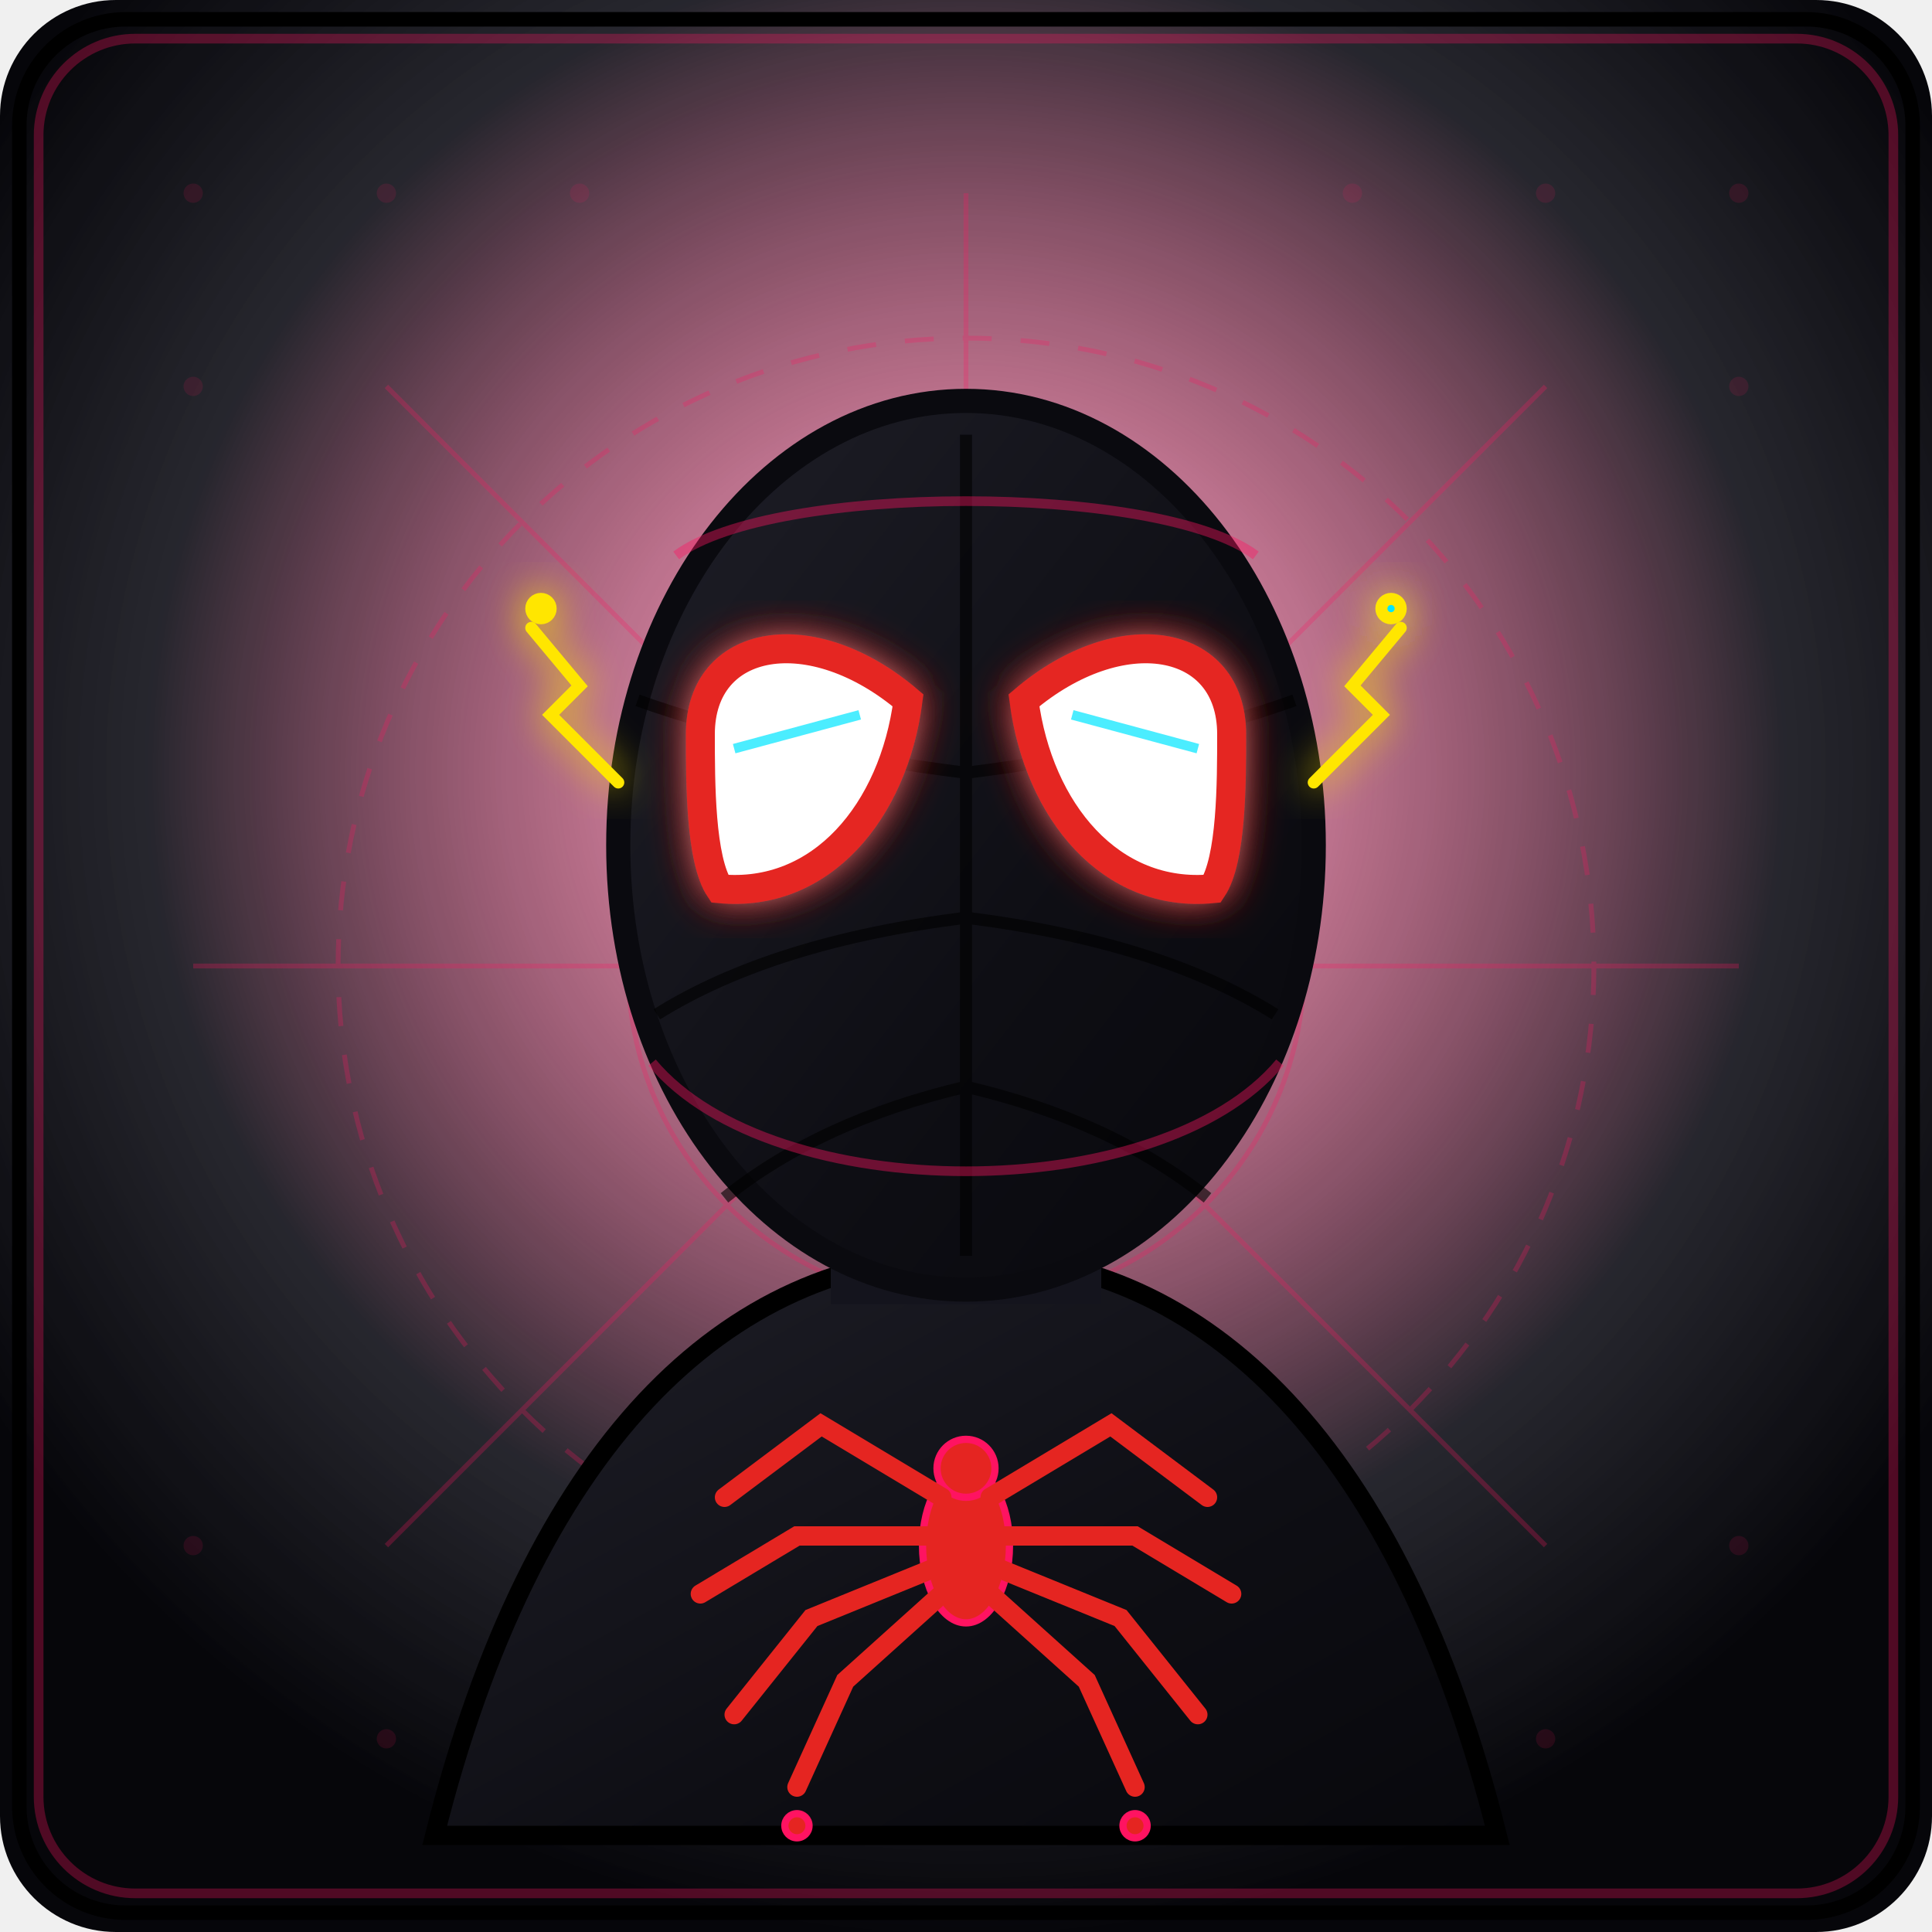
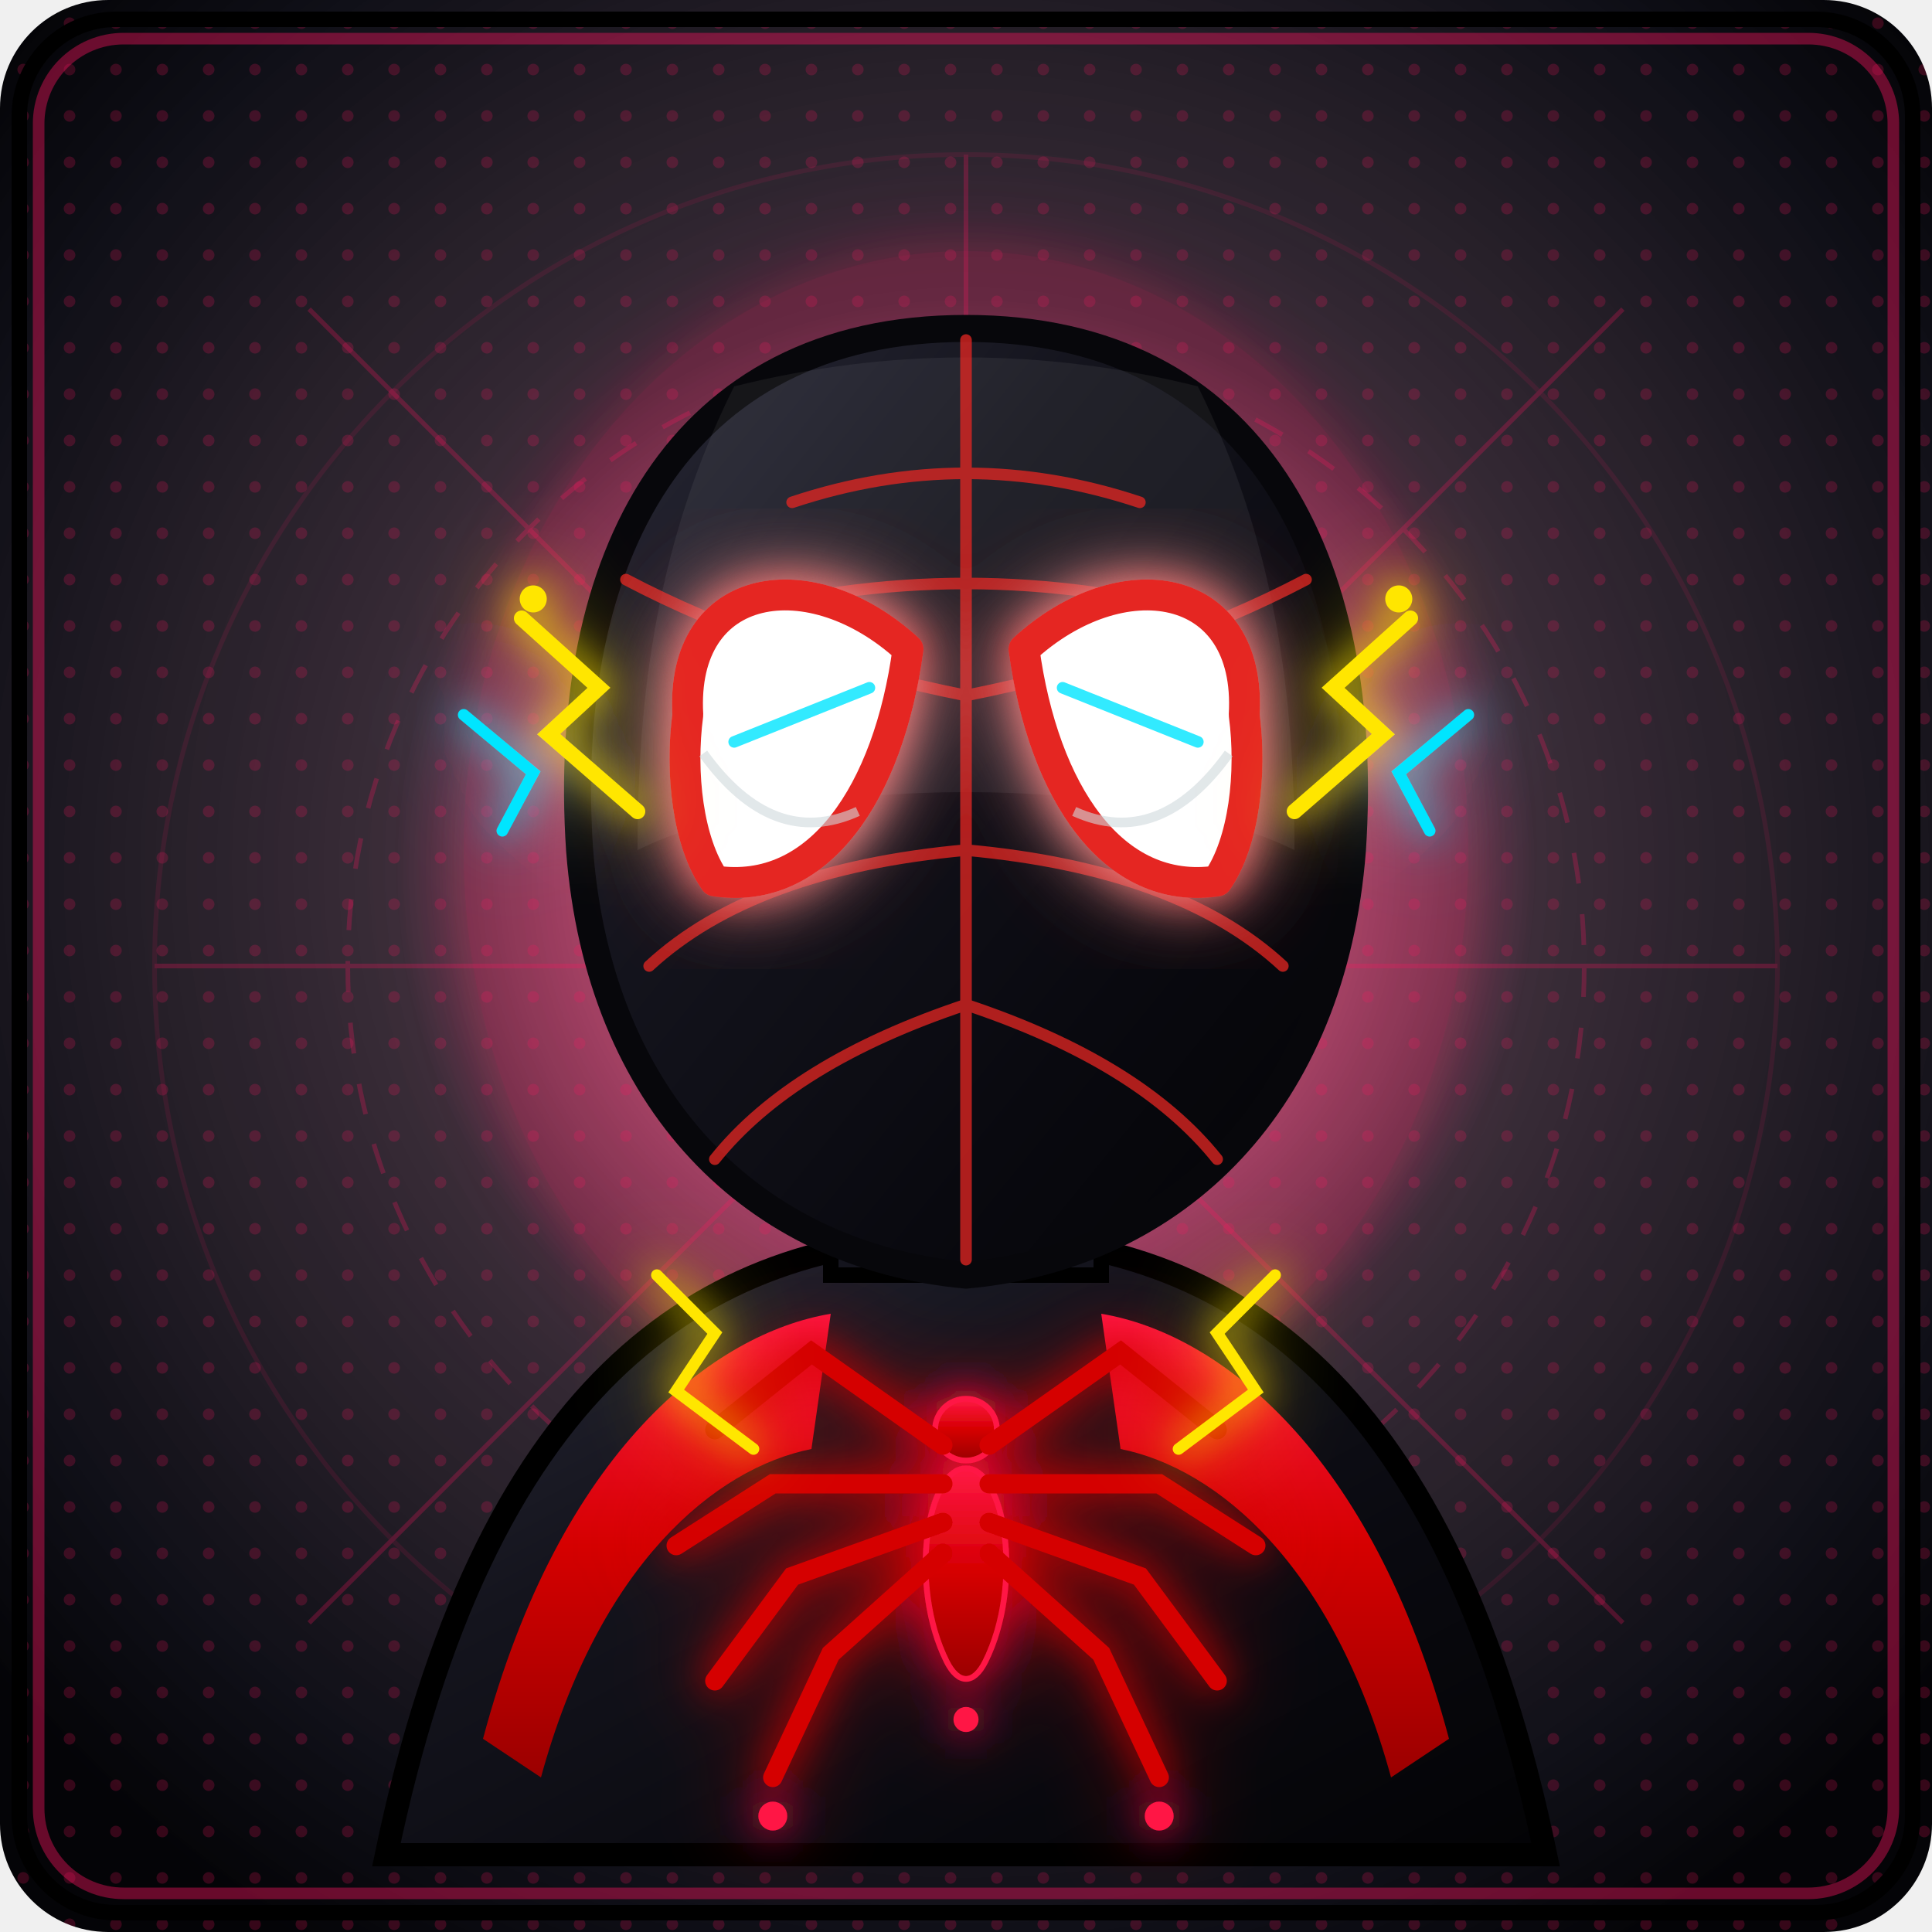
- <svg xmlns="http://www.w3.org/2000/svg" viewBox="0 0 400 400" role="img" aria-label="Miles Morales in black and red Spider-Man suit with bio-electric energy">
+ <svg xmlns="http://www.w3.org/2000/svg" viewBox="0 0 500 500" role="img" aria-label="Miles Morales in black and red Spider-Man suit with bio-electric venom blast">
  <defs>
-     <radialGradient id="mm-bg" cx="50%" cy="40%" r="60%">
-       <stop offset="0%" stop-color="#ff1361" stop-opacity="0.3" />
-       <stop offset="70%" stop-color="#101018" stop-opacity="0.9" />
-       <stop offset="100%" stop-color="#06060a" stop-opacity="1" />
+     <radialGradient id="mm-vortex" cx="50%" cy="45%" r="65%">
+       <stop offset="0%" stop-color="#ff1361" stop-opacity="0.45" />
+       <stop offset="45%" stop-color="#1a0b18" stop-opacity="0.85" />
+       <stop offset="85%" stop-color="#0a0a12" stop-opacity="0.98" />
+       <stop offset="100%" stop-color="#040407" stop-opacity="1" />
    </radialGradient>
-     <linearGradient id="mm-suit" x1="0%" y1="0%" x2="100%" y2="100%">
-       <stop offset="0%" stop-color="#1f1f28" />
-       <stop offset="60%" stop-color="#0e0e14" />
-       <stop offset="100%" stop-color="#08080c" />
+     <linearGradient id="mm-black-suit" x1="0%" y1="0%" x2="100%" y2="100%">
+       <stop offset="0%" stop-color="#2a2a38" />
+       <stop offset="35%" stop-color="#14141d" />
+       <stop offset="70%" stop-color="#09090f" />
+       <stop offset="100%" stop-color="#030305" />
    </linearGradient>
-     <filter id="mm-glow" x="-20%" y="-20%" width="140%" height="140%">
-       <feGaussianBlur stdDeviation="4" result="blur" />
-       <feComposite in="SourceGraphic" in2="blur" operator="over" />
+     <linearGradient id="mm-spray-red" x1="0%" y1="0%" x2="0%" y2="100%">
+       <stop offset="0%" stop-color="#ff1744" />
+       <stop offset="50%" stop-color="#d50000" />
+       <stop offset="100%" stop-color="#9b0000" />
+     </linearGradient>
+     <filter id="mm-neon-glow" x="-30%" y="-30%" width="160%" height="160%">
+       <feGaussianBlur stdDeviation="5" result="blur1" />
+       <feGaussianBlur stdDeviation="10" result="blur2" />
+       <feMerge>
+         <feMergeNode in="blur2" />
+         <feMergeNode in="blur1" />
+         <feMergeNode in="SourceGraphic" />
+       </feMerge>
    </filter>
+     <pattern id="mm-halftone" x="0" y="0" width="12" height="12" patternUnits="userSpaceOnUse">
+       <circle cx="6" cy="6" r="1.5" fill="#ff1361" opacity="0.2" />
+     </pattern>
  </defs>
-   <rect width="400" height="400" rx="24" fill="url(#mm-bg)" />
-   <g fill="#ff1361" opacity="0.12">
-     <circle cx="40" cy="40" r="2" />
-     <circle cx="80" cy="40" r="2" />
-     <circle cx="120" cy="40" r="2" />
-     <circle cx="280" cy="40" r="2" />
-     <circle cx="320" cy="40" r="2" />
-     <circle cx="360" cy="40" r="2" />
-     <circle cx="40" cy="80" r="2" />
-     <circle cx="360" cy="80" r="2" />
-     <circle cx="40" cy="320" r="2" />
-     <circle cx="80" cy="360" r="2" />
-     <circle cx="320" cy="360" r="2" />
-     <circle cx="360" cy="320" r="2" />
+   <rect width="500" height="500" rx="28" fill="url(#mm-vortex)" />
+   <rect width="500" height="500" rx="28" fill="url(#mm-halftone)" />
+   <g stroke="#ff1361" stroke-width="1.2" opacity="0.25">
+     <line x1="250" y1="40" x2="250" y2="460" />
+     <line x1="40" y1="250" x2="460" y2="250" />
+     <line x1="80" y1="80" x2="420" y2="420" />
+     <line x1="80" y1="420" x2="420" y2="80" />
+     <circle cx="250" cy="250" r="160" fill="none" stroke-dasharray="8 8" />
+     <circle cx="250" cy="250" r="210" fill="none" opacity="0.4" />
  </g>
-   <g stroke="#ff1361" stroke-width="1" opacity="0.25">
-     <path d="M200 40 L200 360" />
-     <path d="M40 200 L360 200" />
-     <path d="M80 80 L320 320" />
-     <path d="M80 320 L320 80" />
-     <circle cx="200" cy="200" r="70" fill="none" />
-     <circle cx="200" cy="200" r="130" fill="none" stroke-dasharray="6 6" />
+   <ellipse cx="250" cy="220" rx="130" ry="155" fill="#ff1361" opacity="0.22" filter="url(#mm-neon-glow)" />
+   <g>
+     <path d="M100 480 C125 360, 180 320, 250 320 C320 320, 375 360, 400 480 Z" fill="url(#mm-black-suit)" stroke="#000000" stroke-width="6" />
+     <path d="M125 450 C145 375, 185 345, 215 340 L210 375 C185 380, 155 405, 140 460 Z" fill="url(#mm-spray-red)" />
+     <path d="M375 450 C355 375, 315 345, 285 340 L290 375 C315 380, 345 405, 360 460 Z" fill="url(#mm-spray-red)" />
+     <g fill="url(#mm-spray-red)" stroke="#ff1744" stroke-width="1.5" filter="url(#mm-neon-glow)">
+       <path d="M250 380 C240 380, 235 410, 245 430 C248 436, 252 436, 255 430 C265 410, 260 380, 250 380 Z" />
+       <circle cx="250" cy="370" r="8" />
+       <path d="M244 374 L210 350 L185 370 M244 384 L200 384 L175 400 M244 394 L205 408 L185 435 M244 402 L215 428 L200 460" fill="none" stroke="#d50000" stroke-width="5" stroke-linecap="round" />
+       <path d="M256 374 L290 350 L315 370 M256 384 L300 384 L325 400 M256 394 L295 408 L315 435 M256 402 L285 428 L300 460" fill="none" stroke="#d50000" stroke-width="5" stroke-linecap="round" />
+       <circle cx="200" cy="470" r="3" fill="#ff1744" />
+       <circle cx="300" cy="470" r="3" fill="#ff1744" />
+       <circle cx="250" cy="445" r="2.5" fill="#ff1744" />
+     </g>
+     <path d="M215 280 L215 330 L285 330 L285 280 Z" fill="#14141d" stroke="#000" stroke-width="4" />
  </g>
-   <path d="M90 380 C110 300, 150 260, 200 260 C250 260, 290 300, 310 380 Z" fill="url(#mm-suit)" stroke="#000000" stroke-width="4" />
-   <g fill="#e52521" stroke="#ff1361" stroke-width="1.5">
-     <ellipse cx="200" cy="320" rx="9" ry="16" />
-     <circle cx="200" cy="304" r="6" />
-     <path d="M195 310 L170 295 L150 310 M195 318 L165 318 L145 330 M195 324 L168 335 L152 355 M195 330 L175 348 L165 370" fill="none" stroke="#e52521" stroke-width="4" stroke-linecap="round" />
-     <path d="M205 310 L230 295 L250 310 M205 318 L235 318 L255 330 M205 324 L232 335 L248 355 M205 330 L225 348 L235 370" fill="none" stroke="#e52521" stroke-width="4" stroke-linecap="round" />
-     <circle cx="165" cy="378" r="2.5" fill="#e52521" />
-     <circle cx="235" cy="378" r="2.5" fill="#e52521" />
+   <g>
+     <path d="M250 85 C325 85, 355 145, 350 220 C345 285, 305 325, 250 330 C195 325, 155 285, 150 220 C145 145, 175 85, 250 85 Z" fill="url(#mm-black-suit)" stroke="#07070b" stroke-width="7" />
+     <path d="M190 100 C230 90, 270 90, 310 100 C330 140, 335 180, 335 220 C295 200, 205 200, 165 220 C165 180, 170 140, 190 100 Z" fill="#ffffff" opacity="0.06" />
+     <g stroke="#e52521" stroke-width="3" opacity="0.75" fill="none" stroke-linecap="round">
+       <path d="M250 88 L250 326" />
+       <path d="M250 180 Q200 170 162 150" />
+       <path d="M250 180 Q300 170 338 150" />
+       <path d="M250 220 Q195 225 168 250" />
+       <path d="M250 220 Q305 225 332 250" />
+       <path d="M250 260 Q205 275 185 300" />
+       <path d="M250 260 Q295 275 315 300" />
+       <path d="M205 130 Q250 115 295 130" />
+       <path d="M185 160 Q250 142 315 160" />
+     </g>
+     <g filter="url(#mm-neon-glow)">
+       <path d="M178 185 C176 150, 210 145, 235 168 C230 205, 212 232, 185 228 C178 218, 176 200, 178 185 Z" fill="#ffffff" stroke="#e52521" stroke-width="8" stroke-linejoin="round" />
+       <path d="M190 192 L225 178" stroke="#00e5ff" stroke-width="3" stroke-linecap="round" opacity="0.8" />
+       <path d="M182 195 Q200 220 222 210" stroke="#cfd8dc" stroke-width="2.5" fill="none" opacity="0.6" />
+       <path d="M322 185 C324 150, 290 145, 265 168 C270 205, 288 232, 315 228 C322 218, 324 200, 322 185 Z" fill="#ffffff" stroke="#e52521" stroke-width="8" stroke-linejoin="round" />
+       <path d="M310 192 L275 178" stroke="#00e5ff" stroke-width="3" stroke-linecap="round" opacity="0.8" />
+       <path d="M318 195 Q300 220 278 210" stroke="#cfd8dc" stroke-width="2.5" fill="none" opacity="0.6" />
+     </g>
  </g>
-   <path d="M172 230 L172 270 L228 270 L228 230 Z" fill="#14141d" />
-   <ellipse cx="200" cy="175" rx="72" ry="92" fill="url(#mm-suit)" stroke="#0a0a0f" stroke-width="5" />
-   <g stroke="#000000" stroke-width="2.5" opacity="0.6" fill="none">
-     <path d="M200 90 L200 260" />
-     <path d="M200 160 Q160 155 132 145" />
-     <path d="M200 160 Q240 155 268 145" />
-     <path d="M200 190 Q160 195 136 210" />
-     <path d="M200 190 Q240 195 264 210" />
-     <path d="M200 225 Q170 232 150 248" />
-     <path d="M200 225 Q230 232 250 248" />
+   <g filter="url(#mm-neon-glow)">
+     <path d="M135 160 L155 178 L142 190 L165 210" fill="none" stroke="#ffe600" stroke-width="4" stroke-linecap="round" />
+     <path d="M120 185 L138 200 L130 215" fill="none" stroke="#00e5ff" stroke-width="3" stroke-linecap="round" />
+     <circle cx="138" cy="155" r="3.5" fill="#ffe600" />
+     <path d="M365 160 L345 178 L358 190 L335 210" fill="none" stroke="#ffe600" stroke-width="4" stroke-linecap="round" />
+     <path d="M380 185 L362 200 L370 215" fill="none" stroke="#00e5ff" stroke-width="3" stroke-linecap="round" />
+     <circle cx="362" cy="155" r="3.5" fill="#ffe600" />
+     <path d="M170 330 L185 345 L175 360 L195 375" fill="none" stroke="#ffe600" stroke-width="3" stroke-linecap="round" />
+     <path d="M330 330 L315 345 L325 360 L305 375" fill="none" stroke="#ffe600" stroke-width="3" stroke-linecap="round" />
  </g>
-   <path d="M140 115 C160 100, 240 100, 260 115" fill="none" stroke="#ff1361" stroke-width="2" opacity="0.4" />
-   <path d="M135 220 C160 250, 240 250, 265 220" fill="none" stroke="#ff1361" stroke-width="2" opacity="0.4" />
-   <g filter="url(#mm-glow)">
-     <path d="M145 152 C145 132, 168 128, 188 145 C185 168, 170 186, 149 184 C145 178, 145 162, 145 152 Z" fill="#ffffff" stroke="#e52521" stroke-width="6" />
-     <path d="M152 155 L178 148" stroke="#00e5ff" stroke-width="2" opacity="0.7" />
-     <path d="M255 152 C255 132, 232 128, 212 145 C215 168, 230 186, 251 184 C255 178, 255 162, 255 152 Z" fill="#ffffff" stroke="#e52521" stroke-width="6" />
-     <path d="M248 155 L222 148" stroke="#00e5ff" stroke-width="2" opacity="0.7" />
-   </g>
-   <g stroke="#ffe600" stroke-width="2.5" stroke-linecap="round" fill="none" filter="url(#mm-glow)">
-     <path d="M110 130 L120 142 L114 148 L128 162" />
-     <path d="M290 130 L280 142 L286 148 L272 162" />
-     <circle cx="112" cy="126" r="2" fill="#ffe600" />
-     <circle cx="288" cy="126" r="2" fill="#00e5ff" />
-   </g>
-   <rect x="8" y="8" width="384" height="384" rx="20" fill="none" stroke="#ff1361" stroke-width="2" opacity="0.3" />
-   <rect x="4" y="4" width="392" height="392" rx="22" fill="none" stroke="#000000" stroke-width="3" />
+   <rect x="10" y="10" width="480" height="480" rx="22" fill="none" stroke="#ff1361" stroke-width="3" opacity="0.4" />
+   <rect x="5" y="5" width="490" height="490" rx="25" fill="none" stroke="#000000" stroke-width="4" />
</svg>
